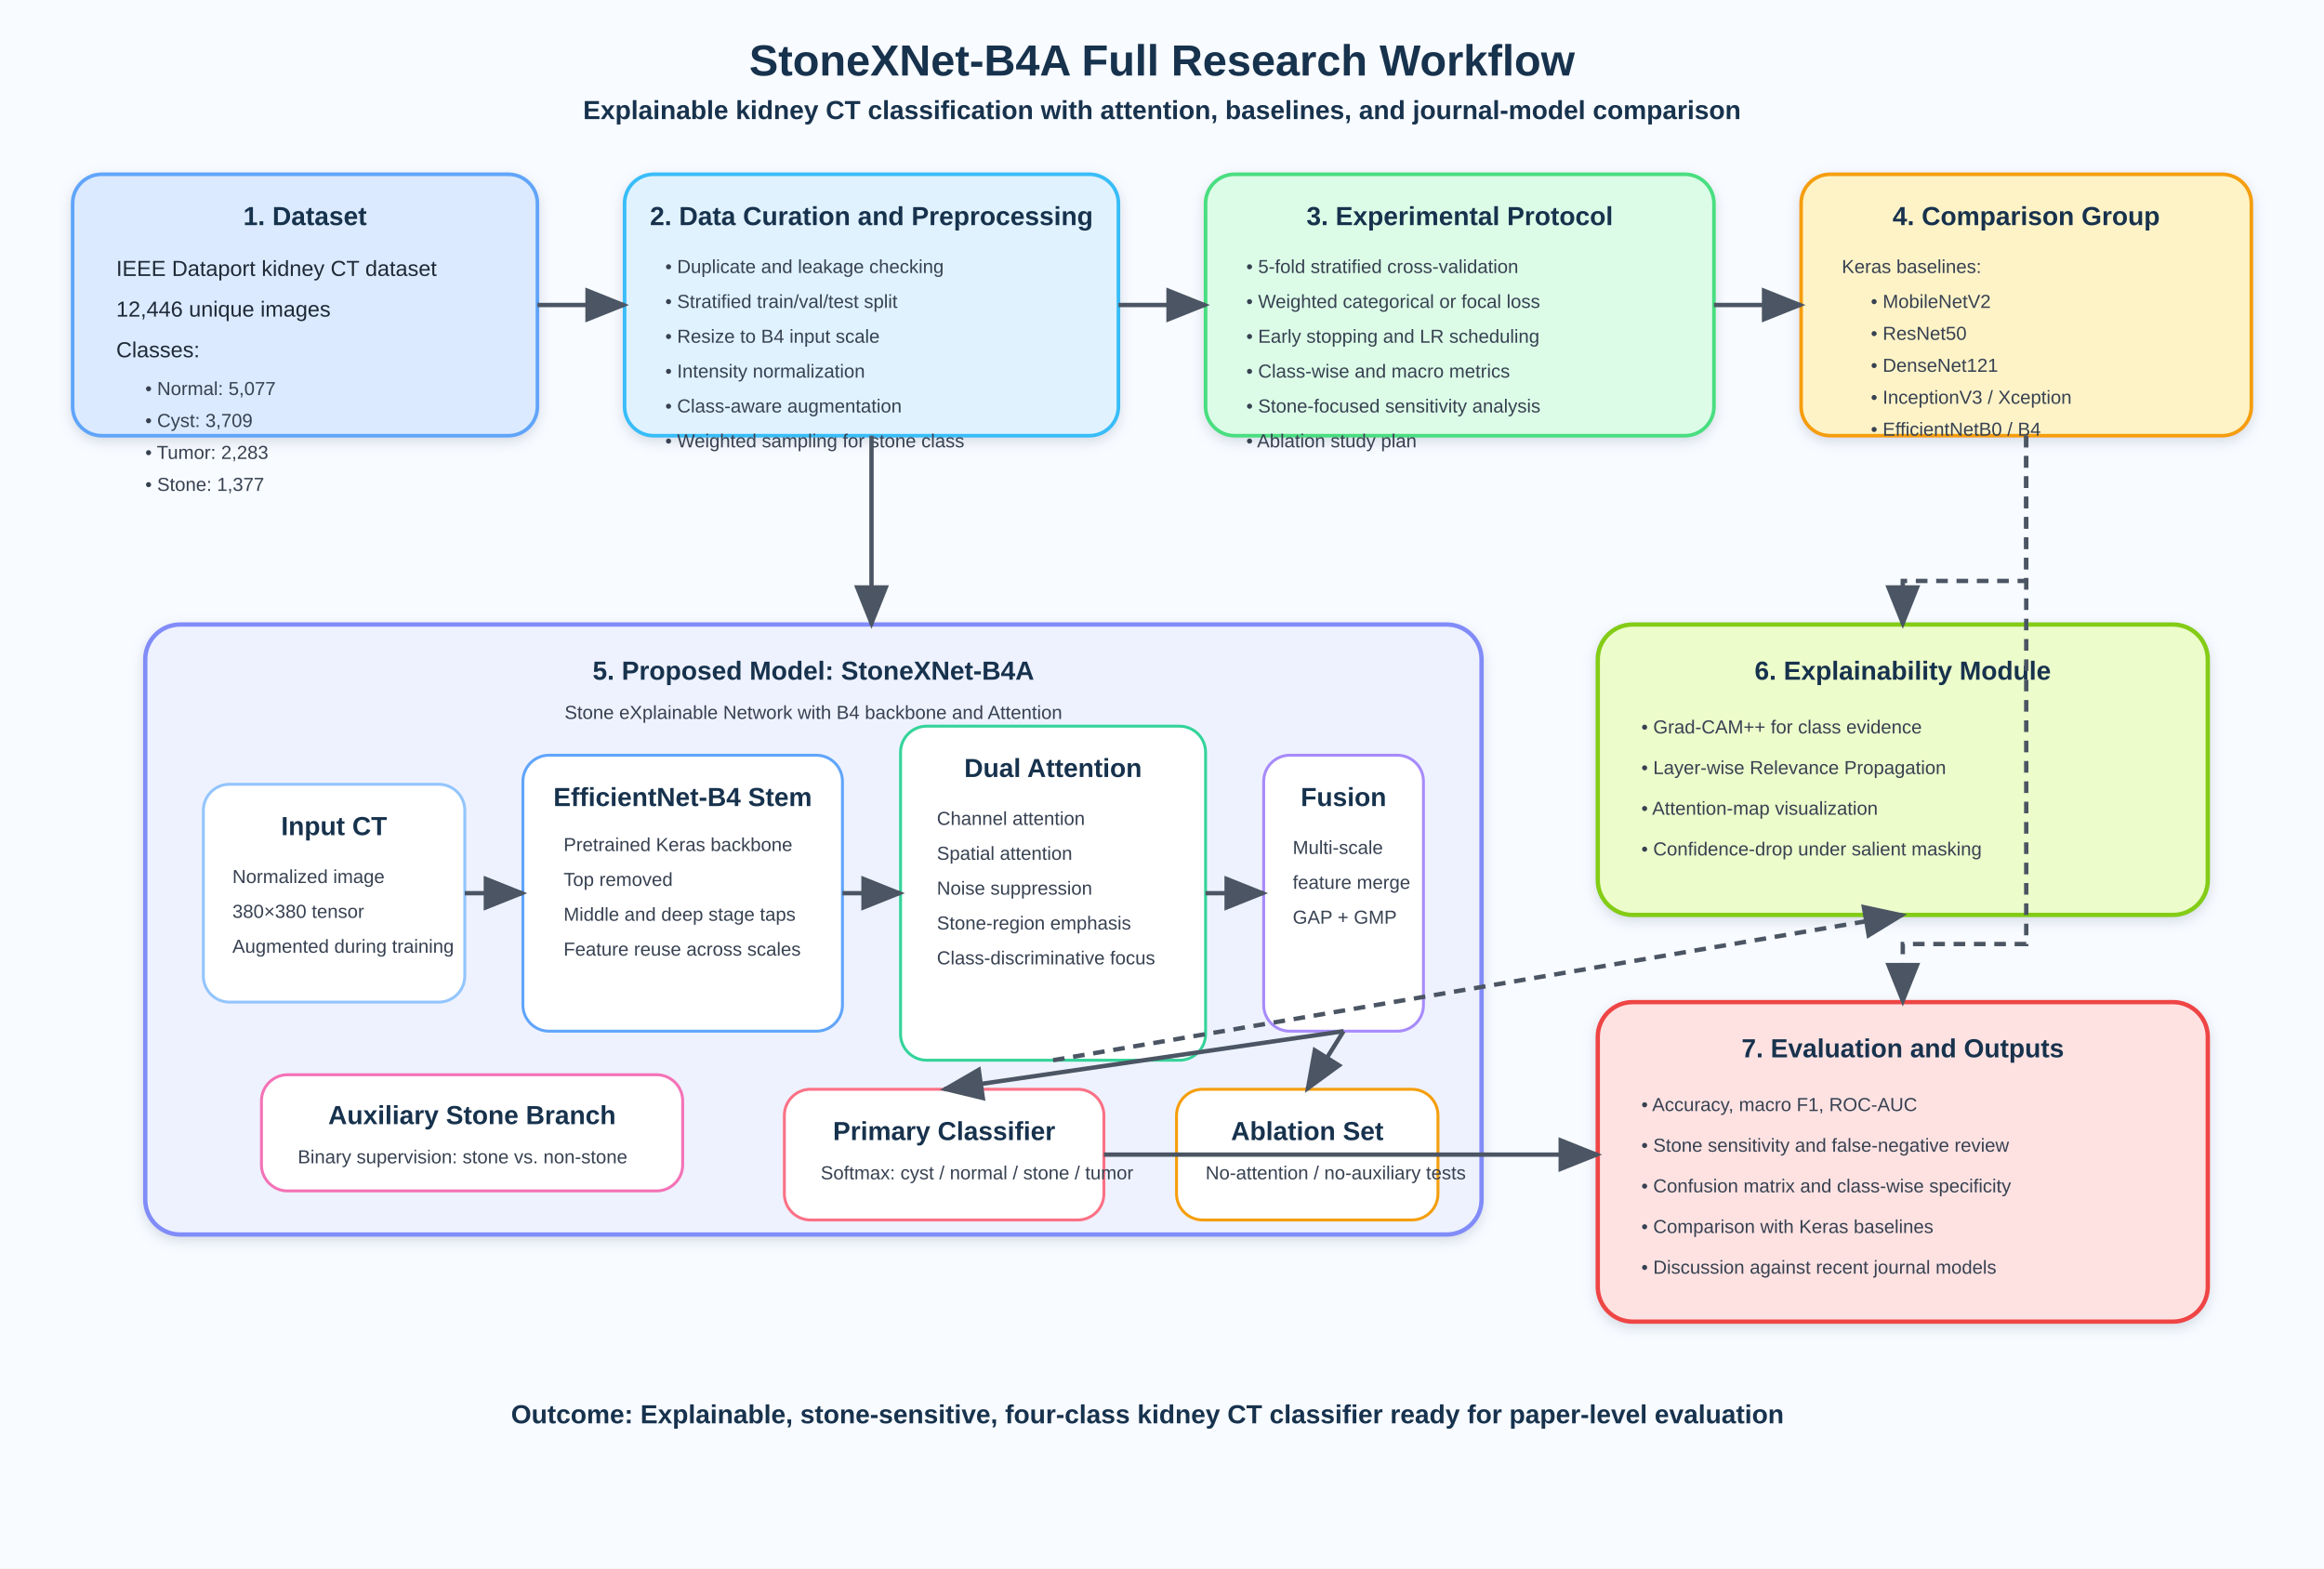
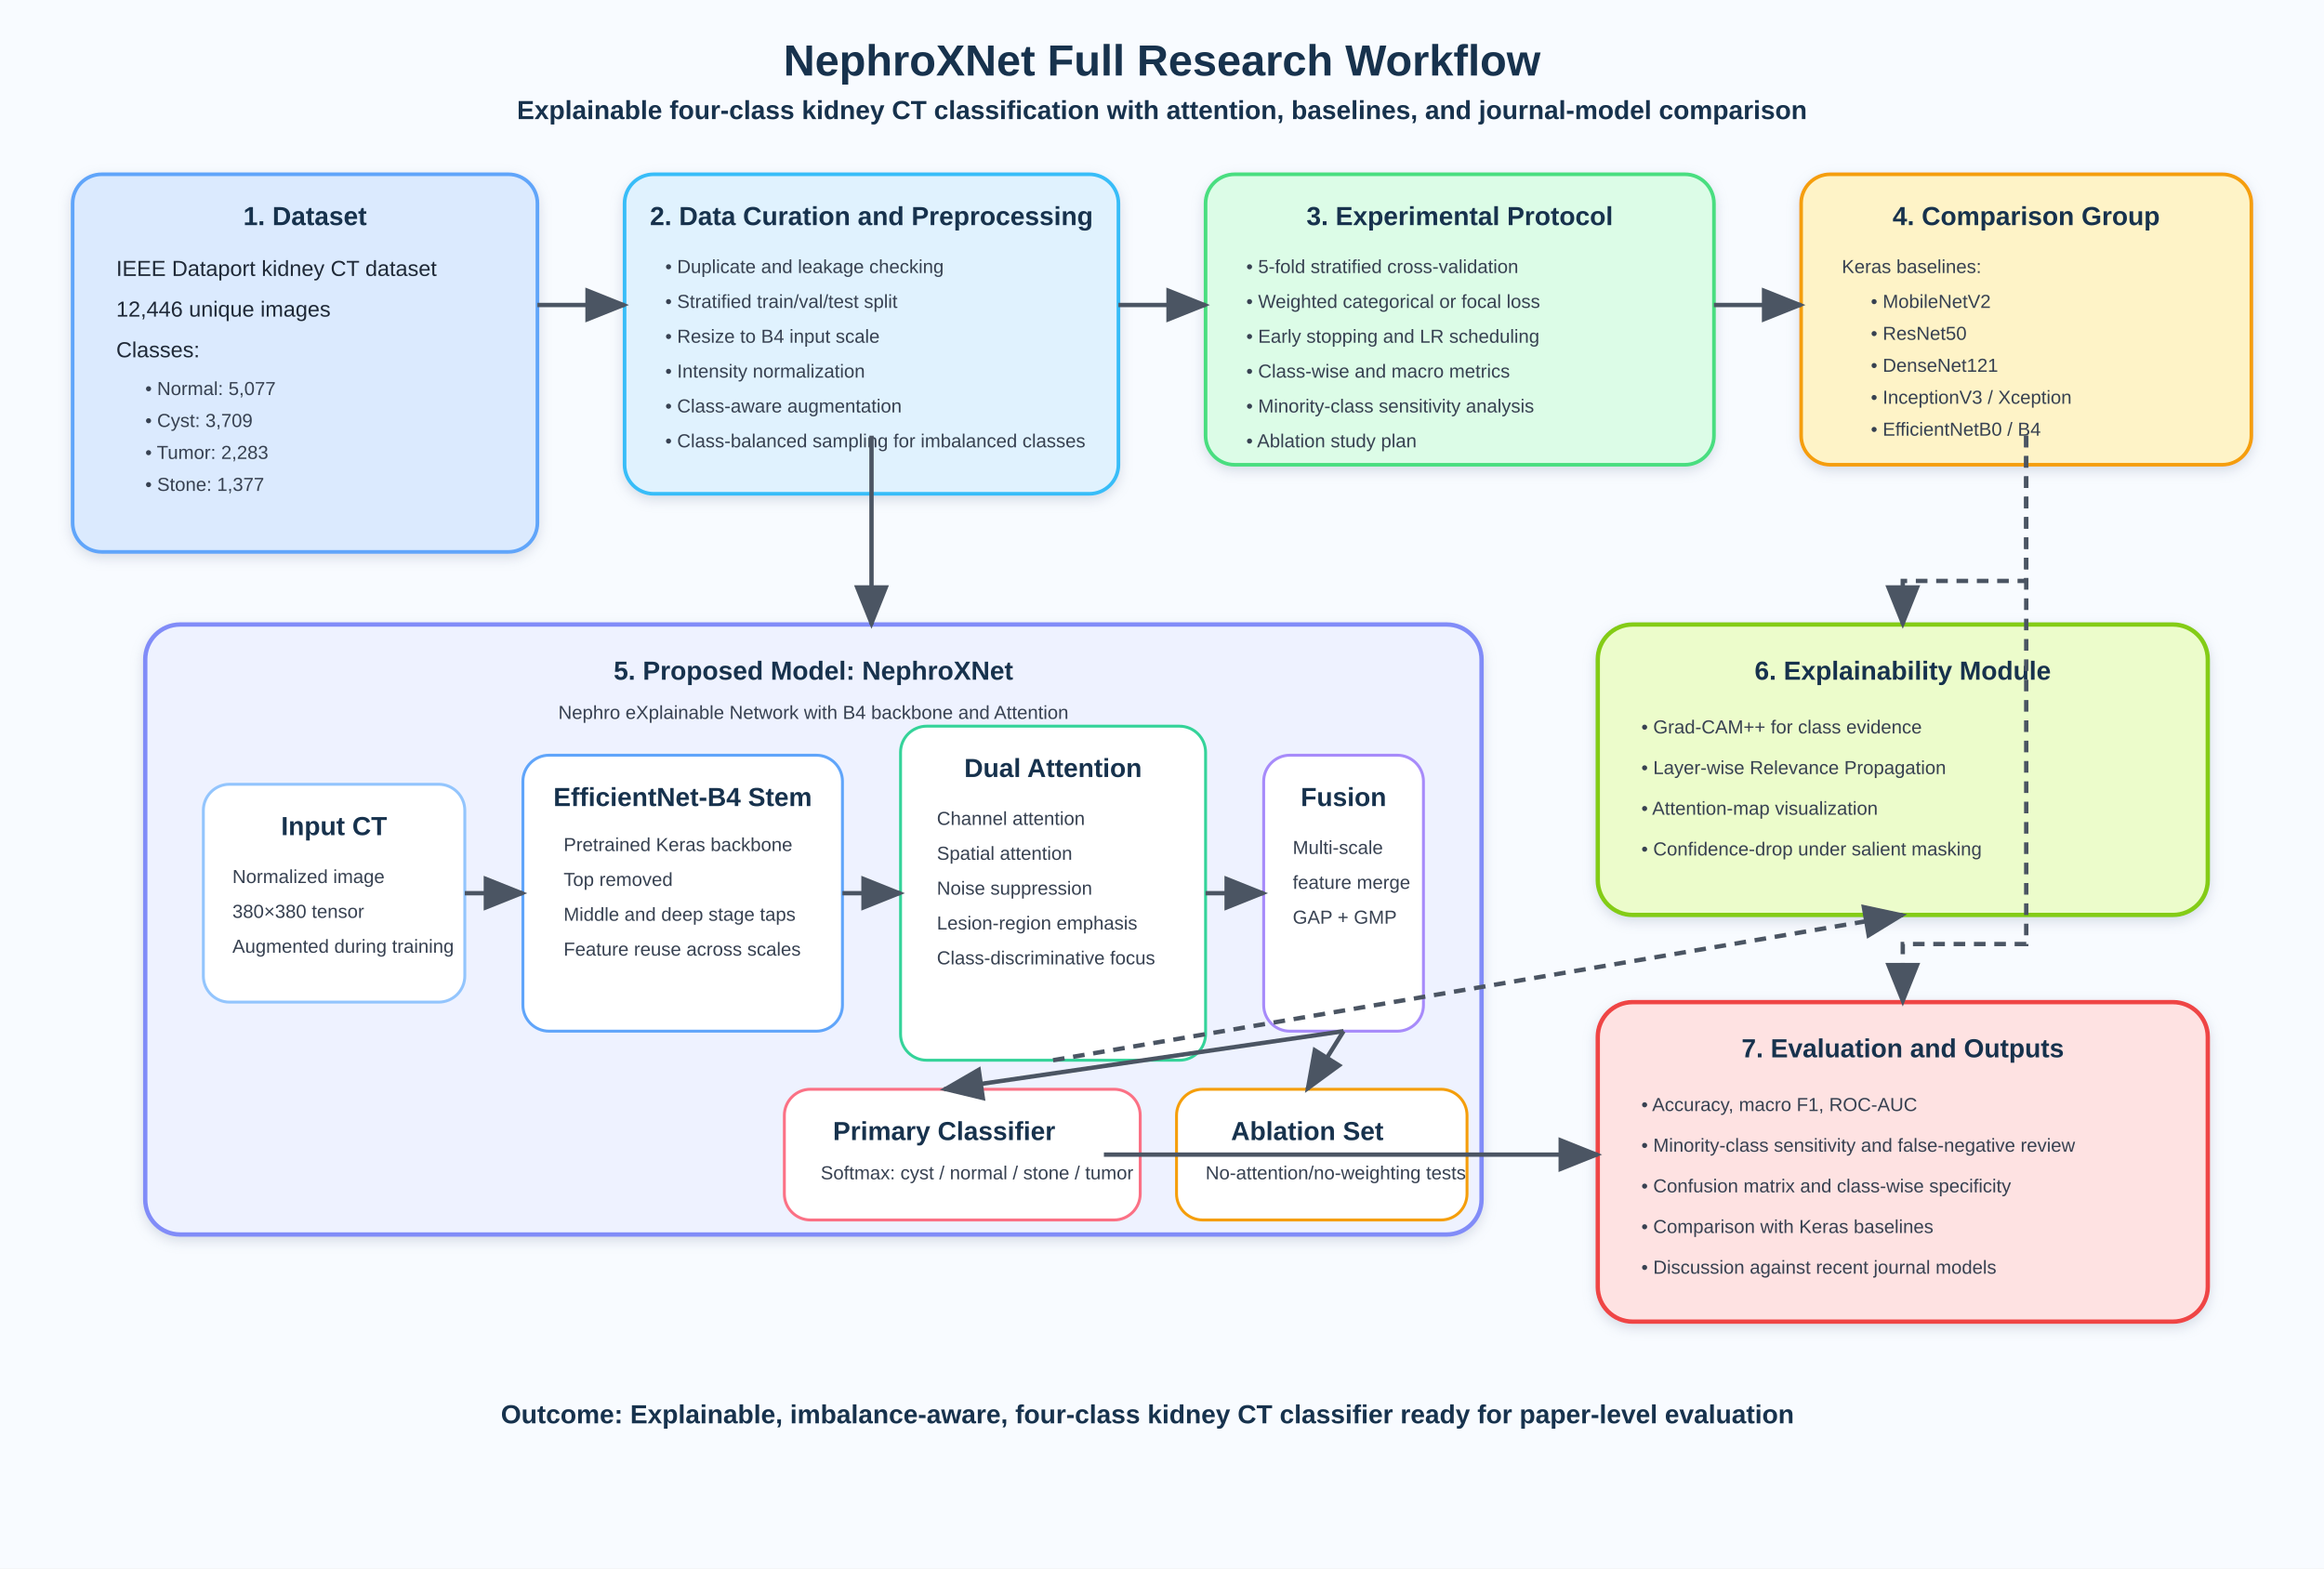
<svg xmlns="http://www.w3.org/2000/svg" width="1600" height="1080" viewBox="0 0 1600 1080">
  <defs>
    <style>
      .title { font: 700 30px Arial, sans-serif; fill: #17324d; }
      .subtitle { font: 600 18px Arial, sans-serif; fill: #17324d; }
      .boxTitle { font: 700 18px Arial, sans-serif; fill: #17324d; }
      .body { font: 15px Arial, sans-serif; fill: #1f2937; }
      .small { font: 13px Arial, sans-serif; fill: #374151; }
      .arrow { stroke: #4b5563; stroke-width: 3; fill: none; marker-end: url(#arrowhead); }
      .dashed { stroke-dasharray: 8 6; }
    </style>
    <marker id="arrowhead" markerWidth="10" markerHeight="8" refX="9" refY="4" orient="auto">
      <polygon points="0 0, 10 4, 0 8" fill="#4b5563" />
    </marker>
    <filter id="shadow" x="-20%" y="-20%" width="140%" height="140%">
      <feDropShadow dx="0" dy="3" stdDeviation="4" flood-color="#94a3b8" flood-opacity="0.35" />
    </filter>
  </defs>
  <rect x="0" y="0" width="1600" height="1080" fill="#f8fbff" />
-   <text x="800" y="52" text-anchor="middle" class="title">StoneXNet-B4A Full Research Workflow</text>
-   <text x="800" y="82" text-anchor="middle" class="subtitle">Explainable kidney CT classification with attention, baselines, and journal-model comparison</text>
-   <rect x="50" y="120" rx="20" ry="20" width="320" height="180" fill="#dbeafe" stroke="#60a5fa" stroke-width="2.5" filter="url(#shadow)" />
+   <text x="800" y="52" text-anchor="middle" class="title">NephroXNet Full Research Workflow</text>
+   <text x="800" y="82" text-anchor="middle" class="subtitle">Explainable four-class kidney CT classification with attention, baselines, and journal-model comparison</text>
+   <rect x="50" y="120" rx="20" ry="20" width="320" height="260" fill="#dbeafe" stroke="#60a5fa" stroke-width="2.5" filter="url(#shadow)" />
  <text x="210" y="155" text-anchor="middle" class="boxTitle">1. Dataset</text>
  <text x="80" y="190" class="body">IEEE Dataport kidney CT dataset</text>
  <text x="80" y="218" class="body">12,446 unique images</text>
  <text x="80" y="246" class="body">Classes:</text>
  <text x="100" y="272" class="small">• Normal: 5,077</text>
  <text x="100" y="294" class="small">• Cyst: 3,709</text>
  <text x="100" y="316" class="small">• Tumor: 2,283</text>
  <text x="100" y="338" class="small">• Stone: 1,377</text>
-   <rect x="430" y="120" rx="20" ry="20" width="340" height="180" fill="#e0f2fe" stroke="#38bdf8" stroke-width="2.5" filter="url(#shadow)" />
+   <rect x="430" y="120" rx="20" ry="20" width="340" height="220" fill="#e0f2fe" stroke="#38bdf8" stroke-width="2.5" filter="url(#shadow)" />
  <text x="600" y="155" text-anchor="middle" class="boxTitle">2. Data Curation and Preprocessing</text>
  <text x="458" y="188" class="small">• Duplicate and leakage checking</text>
  <text x="458" y="212" class="small">• Stratified train/val/test split</text>
  <text x="458" y="236" class="small">• Resize to B4 input scale</text>
  <text x="458" y="260" class="small">• Intensity normalization</text>
  <text x="458" y="284" class="small">• Class-aware augmentation</text>
-   <text x="458" y="308" class="small">• Weighted sampling for stone class</text>
-   <rect x="830" y="120" rx="20" ry="20" width="350" height="180" fill="#dcfce7" stroke="#4ade80" stroke-width="2.5" filter="url(#shadow)" />
+   <text x="458" y="308" class="small">• Class-balanced sampling for imbalanced classes</text>
+   <rect x="830" y="120" rx="20" ry="20" width="350" height="200" fill="#dcfce7" stroke="#4ade80" stroke-width="2.5" filter="url(#shadow)" />
  <text x="1005" y="155" text-anchor="middle" class="boxTitle">3. Experimental Protocol</text>
  <text x="858" y="188" class="small">• 5-fold stratified cross-validation</text>
  <text x="858" y="212" class="small">• Weighted categorical or focal loss</text>
  <text x="858" y="236" class="small">• Early stopping and LR scheduling</text>
  <text x="858" y="260" class="small">• Class-wise and macro metrics</text>
-   <text x="858" y="284" class="small">• Stone-focused sensitivity analysis</text>
+   <text x="858" y="284" class="small">• Minority-class sensitivity analysis</text>
  <text x="858" y="308" class="small">• Ablation study plan</text>
-   <rect x="1240" y="120" rx="20" ry="20" width="310" height="180" fill="#fef3c7" stroke="#f59e0b" stroke-width="2.5" filter="url(#shadow)" />
+   <rect x="1240" y="120" rx="20" ry="20" width="310" height="200" fill="#fef3c7" stroke="#f59e0b" stroke-width="2.5" filter="url(#shadow)" />
  <text x="1395" y="155" text-anchor="middle" class="boxTitle">4. Comparison Group</text>
  <text x="1268" y="188" class="small">Keras baselines:</text>
  <text x="1288" y="212" class="small">• MobileNetV2</text>
  <text x="1288" y="234" class="small">• ResNet50</text>
  <text x="1288" y="256" class="small">• DenseNet121</text>
  <text x="1288" y="278" class="small">• InceptionV3 / Xception</text>
  <text x="1288" y="300" class="small">• EfficientNetB0 / B4</text>
  <rect x="100" y="430" rx="24" ry="24" width="920" height="420" fill="#eef2ff" stroke="#818cf8" stroke-width="3" filter="url(#shadow)" />
-   <text x="560" y="468" text-anchor="middle" class="boxTitle">5. Proposed Model: StoneXNet-B4A</text>
-   <text x="560" y="495" text-anchor="middle" class="small">Stone eXplainable Network with B4 backbone and Attention</text>
+   <text x="560" y="468" text-anchor="middle" class="boxTitle">5. Proposed Model: NephroXNet</text>
+   <text x="560" y="495" text-anchor="middle" class="small">Nephro eXplainable Network with B4 backbone and Attention</text>
  <rect x="140" y="540" rx="18" ry="18" width="180" height="150" fill="#ffffff" stroke="#93c5fd" stroke-width="2" />
  <text x="230" y="575" text-anchor="middle" class="boxTitle">Input CT</text>
  <text x="160" y="608" class="small">Normalized image</text>
  <text x="160" y="632" class="small">380×380 tensor</text>
  <text x="160" y="656" class="small">Augmented during training</text>
  <rect x="360" y="520" rx="18" ry="18" width="220" height="190" fill="#ffffff" stroke="#60a5fa" stroke-width="2" />
  <text x="470" y="555" text-anchor="middle" class="boxTitle">EfficientNet-B4 Stem</text>
  <text x="388" y="586" class="small">Pretrained Keras backbone</text>
  <text x="388" y="610" class="small">Top removed</text>
  <text x="388" y="634" class="small">Middle and deep stage taps</text>
  <text x="388" y="658" class="small">Feature reuse across scales</text>
  <rect x="620" y="500" rx="18" ry="18" width="210" height="230" fill="#ffffff" stroke="#34d399" stroke-width="2" />
  <text x="725" y="535" text-anchor="middle" class="boxTitle">Dual Attention</text>
  <text x="645" y="568" class="small">Channel attention</text>
  <text x="645" y="592" class="small">Spatial attention</text>
  <text x="645" y="616" class="small">Noise suppression</text>
-   <text x="645" y="640" class="small">Stone-region emphasis</text>
+   <text x="645" y="640" class="small">Lesion-region emphasis</text>
  <text x="645" y="664" class="small">Class-discriminative focus</text>
  <rect x="870" y="520" rx="18" ry="18" width="110" height="190" fill="#ffffff" stroke="#a78bfa" stroke-width="2" />
  <text x="925" y="555" text-anchor="middle" class="boxTitle">Fusion</text>
  <text x="890" y="588" class="small">Multi-scale</text>
  <text x="890" y="612" class="small">feature merge</text>
  <text x="890" y="636" class="small">GAP + GMP</text>
-   <rect x="180" y="740" rx="18" ry="18" width="290" height="80" fill="#ffffff" stroke="#f472b6" stroke-width="2" />
-   <text x="325" y="774" text-anchor="middle" class="boxTitle">Auxiliary Stone Branch</text>
-   <text x="205" y="801" class="small">Binary supervision: stone vs. non-stone</text>
-   <rect x="540" y="750" rx="18" ry="18" width="220" height="90" fill="#ffffff" stroke="#fb7185" stroke-width="2" />
+   <rect x="540" y="750" rx="18" ry="18" width="245" height="90" fill="#ffffff" stroke="#fb7185" stroke-width="2" />
  <text x="650" y="785" text-anchor="middle" class="boxTitle">Primary Classifier</text>
  <text x="565" y="812" class="small">Softmax: cyst / normal / stone / tumor</text>
-   <rect x="810" y="750" rx="18" ry="18" width="180" height="90" fill="#ffffff" stroke="#f59e0b" stroke-width="2" />
+   <rect x="810" y="750" rx="18" ry="18" width="200" height="90" fill="#ffffff" stroke="#f59e0b" stroke-width="2" />
  <text x="900" y="785" text-anchor="middle" class="boxTitle">Ablation Set</text>
-   <text x="830" y="812" class="small">No-attention / no-auxiliary tests</text>
+   <text x="830" y="812" class="small">No-attention/no-weighting tests</text>
  <rect x="1100" y="430" rx="24" ry="24" width="420" height="200" fill="#ecfccb" stroke="#84cc16" stroke-width="3" filter="url(#shadow)" />
  <text x="1310" y="468" text-anchor="middle" class="boxTitle">6. Explainability Module</text>
  <text x="1130" y="505" class="small">• Grad-CAM++ for class evidence</text>
  <text x="1130" y="533" class="small">• Layer-wise Relevance Propagation</text>
  <text x="1130" y="561" class="small">• Attention-map visualization</text>
  <text x="1130" y="589" class="small">• Confidence-drop under salient masking</text>
  <rect x="1100" y="690" rx="24" ry="24" width="420" height="220" fill="#fee2e2" stroke="#ef4444" stroke-width="3" filter="url(#shadow)" />
  <text x="1310" y="728" text-anchor="middle" class="boxTitle">7. Evaluation and Outputs</text>
  <text x="1130" y="765" class="small">• Accuracy, macro F1, ROC-AUC</text>
-   <text x="1130" y="793" class="small">• Stone sensitivity and false-negative review</text>
+   <text x="1130" y="793" class="small">• Minority-class sensitivity and false-negative review</text>
  <text x="1130" y="821" class="small">• Confusion matrix and class-wise specificity</text>
  <text x="1130" y="849" class="small">• Comparison with Keras baselines</text>
  <text x="1130" y="877" class="small">• Discussion against recent journal models</text>
  <path d="M370 210 L430 210" class="arrow" />
  <path d="M770 210 L830 210" class="arrow" />
  <path d="M1180 210 L1240 210" class="arrow" />
  <path d="M600 300 L600 430" class="arrow" />
  <path d="M1395 300 L1395 400 L1310 400 L1310 430" class="arrow dashed" />
  <path d="M1395 300 L1395 650 L1310 650 L1310 690" class="arrow dashed" />
  <path d="M320 615 L360 615" class="arrow" />
  <path d="M580 615 L620 615" class="arrow" />
  <path d="M830 615 L870 615" class="arrow" />
  <path d="M925 710 L900 750" class="arrow" />
  <path d="M925 710 L650 750" class="arrow" />
  <path d="M725 730 L1310 630" class="arrow dashed" />
  <path d="M760 795 L1100 795" class="arrow" />
-   <text x="790" y="980" text-anchor="middle" class="subtitle">Outcome: Explainable, stone-sensitive, four-class kidney CT classifier ready for paper-level evaluation</text>
+   <text x="790" y="980" text-anchor="middle" class="subtitle">Outcome: Explainable, imbalance-aware, four-class kidney CT classifier ready for paper-level evaluation</text>
</svg>
